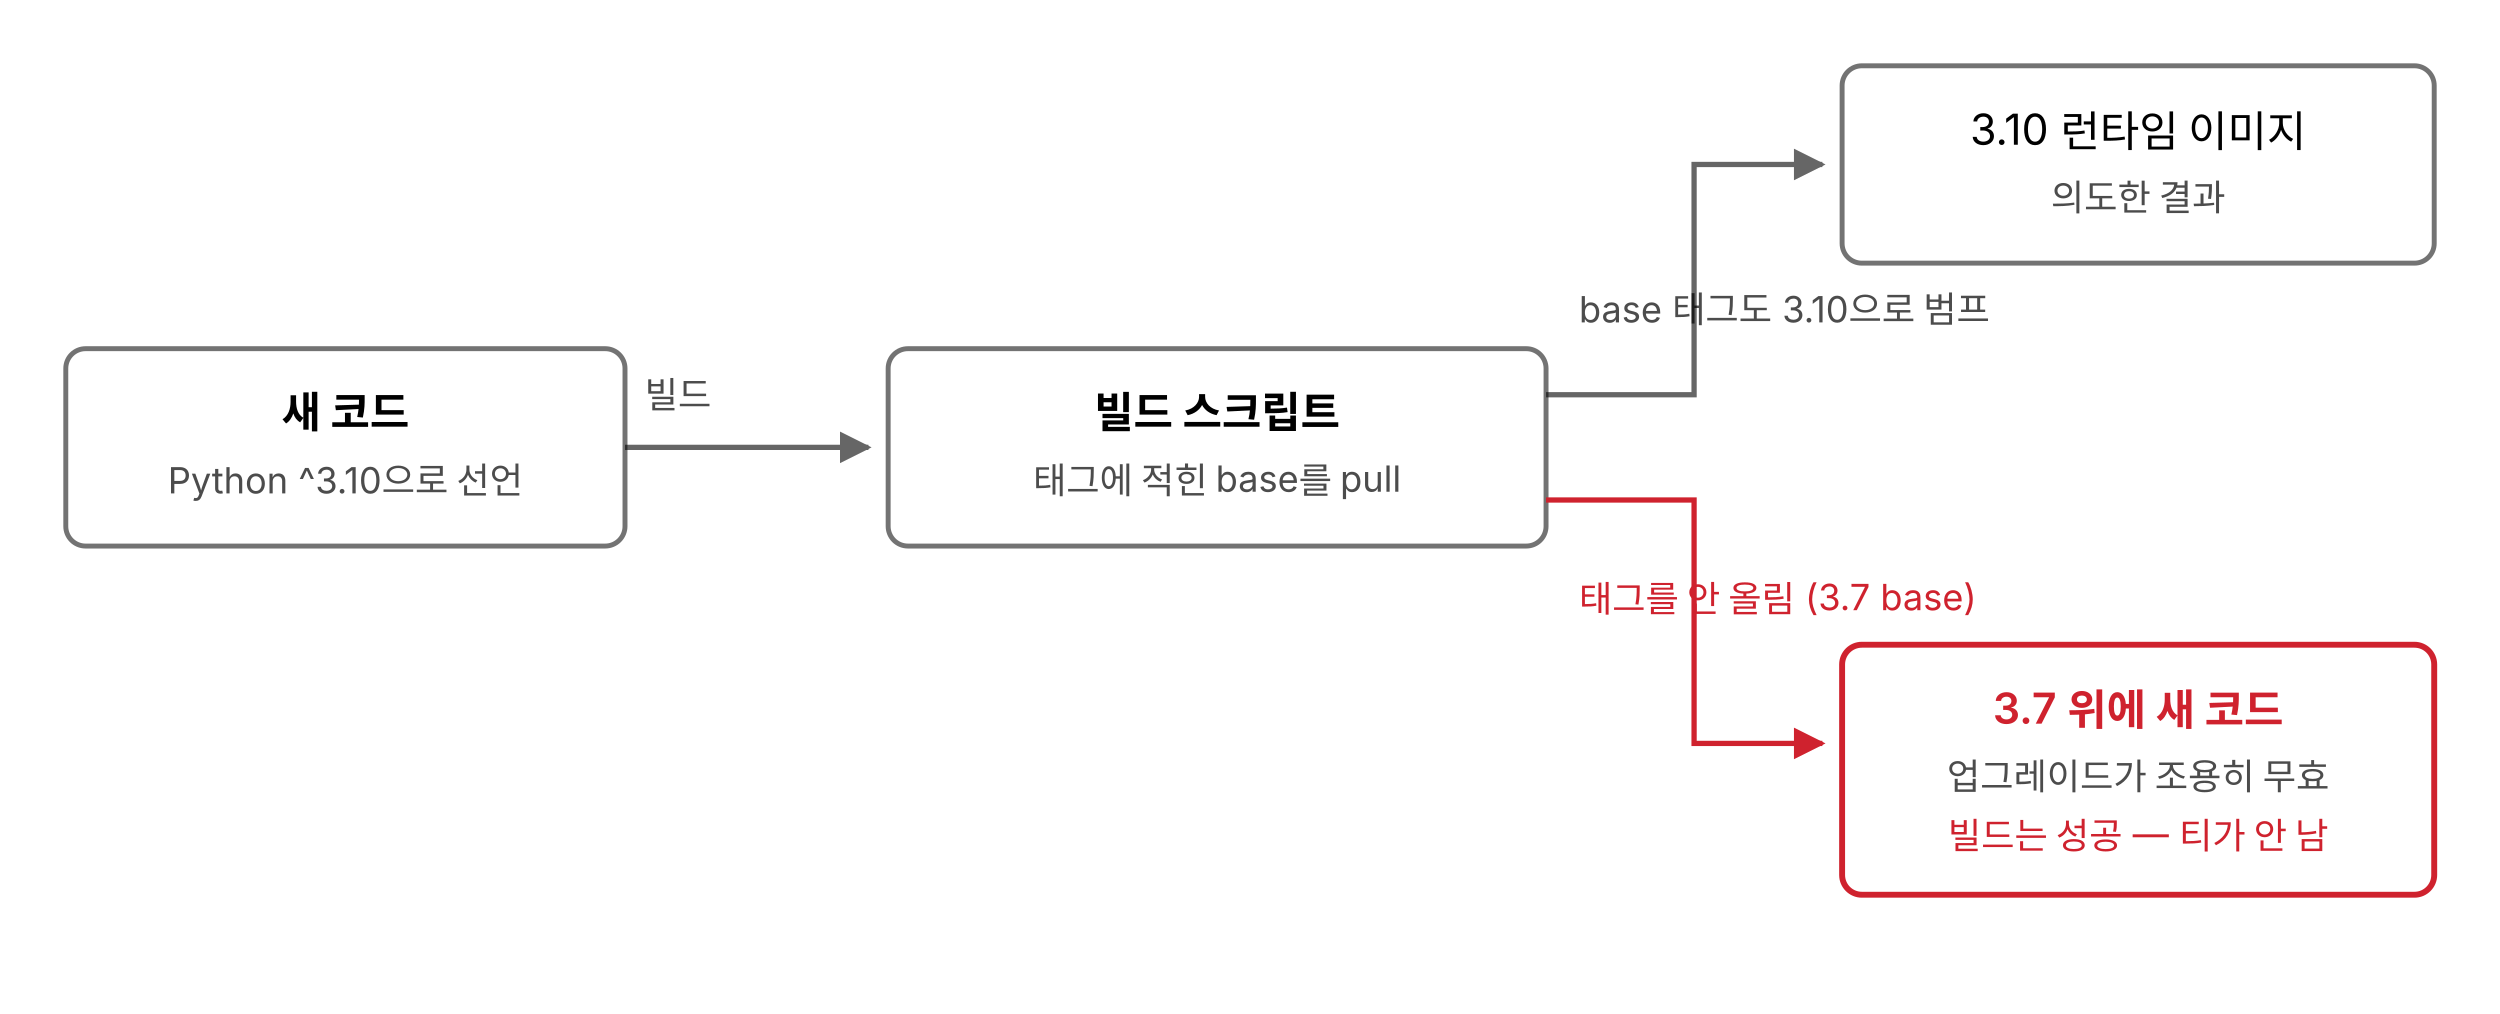
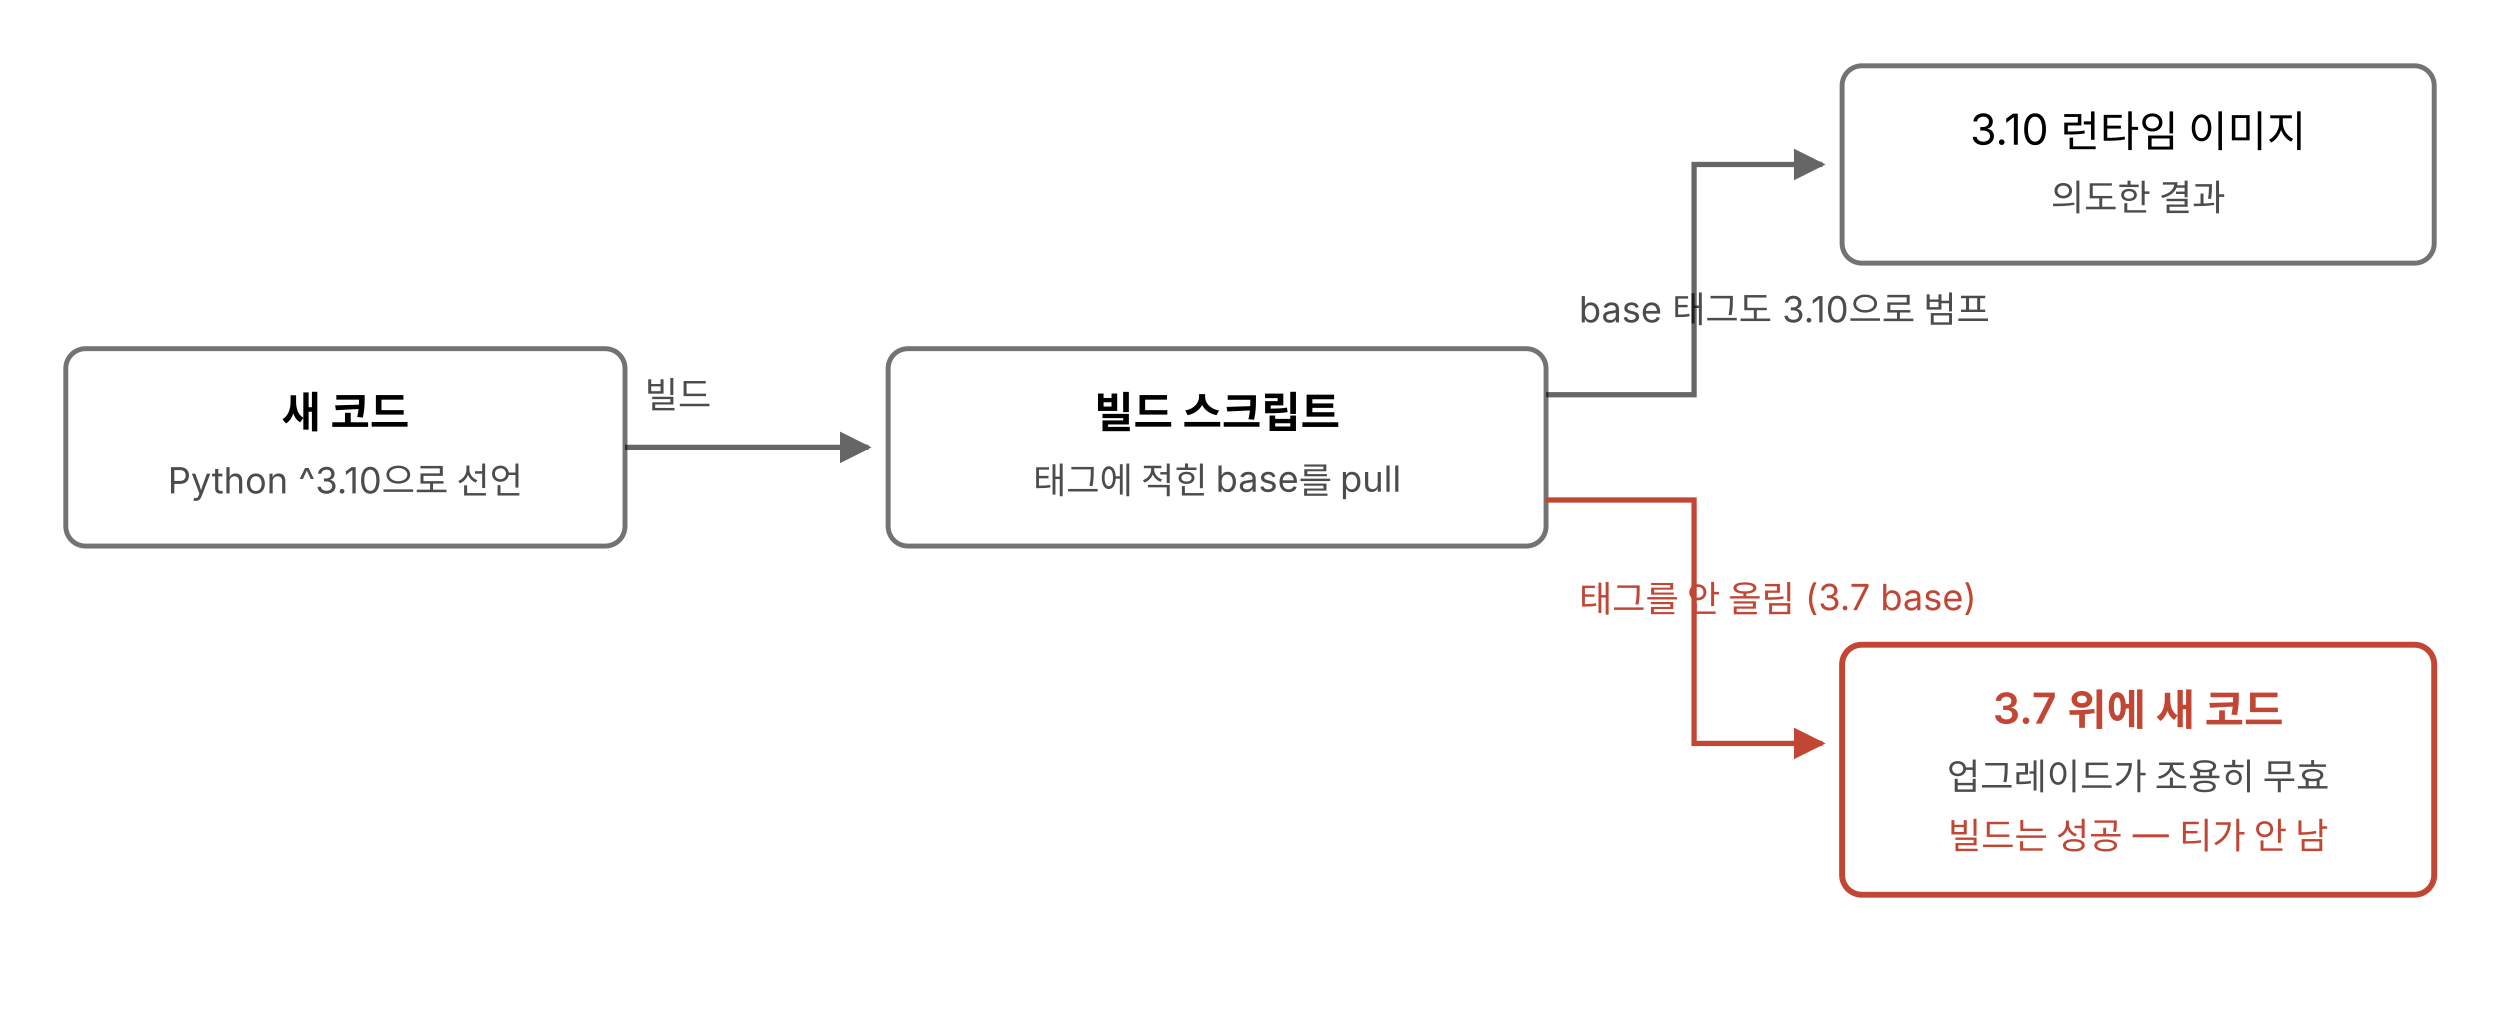
<svg xmlns="http://www.w3.org/2000/svg" viewBox="0 0 760 308" role="img" aria-label="같은 3.10 코드라도 base 이미지 태그를 범프했는지에 따라 결과가 갈린다. 범프하면 3.10 런타임 이미지가 되지만, 범프하지 않으면 3.7 base 위에 새 코드가 얹힌 이미지가 되고 빌드는 성공해서 드러나지 않는다">
  <style>
    text { font-family: system-ui, -apple-system, sans-serif; fill: currentColor; }
    .name { font-size: 13px; font-weight: 600; }
    .plain { font-size: 13px; }
    .sub { font-size: 11px; opacity: .7; }
    .edge-lbl { font-size: 11px; opacity: .7; }
    .box { fill: none; stroke: currentColor; stroke-width: 1.5; rx: 6; opacity: .55; }
-     .box-bad { fill: none; stroke: #cf222e; stroke-width: 1.8; rx: 6; }
-     .bad-lbl { font-size: 11px; fill: #cf222e; }
-     .bad-txt { font-size: 13px; font-weight: 600; fill: #cf222e; }
+     .box-bad { fill: none; stroke: #c24634; stroke-width: 1.8; rx: 6; }
+     .bad-lbl { font-size: 11px; fill: #c24634; }
+     .bad-txt { font-size: 13px; font-weight: 600; fill: #c24634; }
    .flow { stroke: currentColor; stroke-width: 1.6; fill: none; opacity: .6; }
-     .flow-bad { stroke: #cf222e; stroke-width: 1.6; fill: none; }
+     .flow-bad { stroke: #c24634; stroke-width: 1.6; fill: none; }
  </style>
  <defs>
    <marker id="p-ah" viewBox="0 0 10 10" refX="9" refY="5" markerWidth="6" markerHeight="6" orient="auto">
      <path d="M0,0 L10,5 L0,10 z" fill="currentColor" />
    </marker>
    <marker id="p-ah-bad" viewBox="0 0 10 10" refX="9" refY="5" markerWidth="6" markerHeight="6" orient="auto">
-       <path d="M0,0 L10,5 L0,10 z" fill="#cf222e" />
+       <path d="M0,0 L10,5 L0,10 z" fill="#c24634" />
    </marker>
  </defs>
  <rect x="20" y="106" width="170" height="60" class="box" />
  <text x="105" y="130" text-anchor="middle" class="name">새 코드</text>
  <text x="105" y="150" text-anchor="middle" class="sub">Python ^3.10으로 선언</text>
  <rect x="270" y="106" width="200" height="60" class="box" />
  <text x="370" y="130" text-anchor="middle" class="name">빌드 스크립트</text>
  <text x="370" y="150" text-anchor="middle" class="sub">태그에 적힌 base를 pull</text>
  <rect x="560" y="20" width="180" height="60" class="box" />
  <text x="650" y="44" text-anchor="middle" class="plain">3.10 런타임 이미지</text>
  <text x="650" y="64" text-anchor="middle" class="sub">의도한 결과</text>
  <rect x="560" y="196" width="180" height="76" class="box-bad" />
  <text x="650" y="220" text-anchor="middle" class="bad-txt">3.7 위에 새 코드</text>
  <text x="650" y="240" text-anchor="middle" class="sub">업그레이드가 조용히 무효</text>
  <text x="650" y="258" text-anchor="middle" class="bad-lbl">빌드는 성공 — 티가 안 남</text>
  <path d="M190,136 L264,136" class="flow" marker-end="url(#p-ah)" />
  <path d="M470,120 L515,120 L515,50 L554,50" class="flow" marker-end="url(#p-ah)" />
  <path d="M470,152 L515,152 L515,226 L554,226" class="flow-bad" marker-end="url(#p-ah-bad)" />
  <text x="196" y="124" class="edge-lbl">빌드</text>
  <text x="480" y="98" class="edge-lbl">base 태그도 3.10으로 범프</text>
  <text x="480" y="186" class="bad-lbl">태그를 안 올림 (3.7 base)</text>
</svg>
